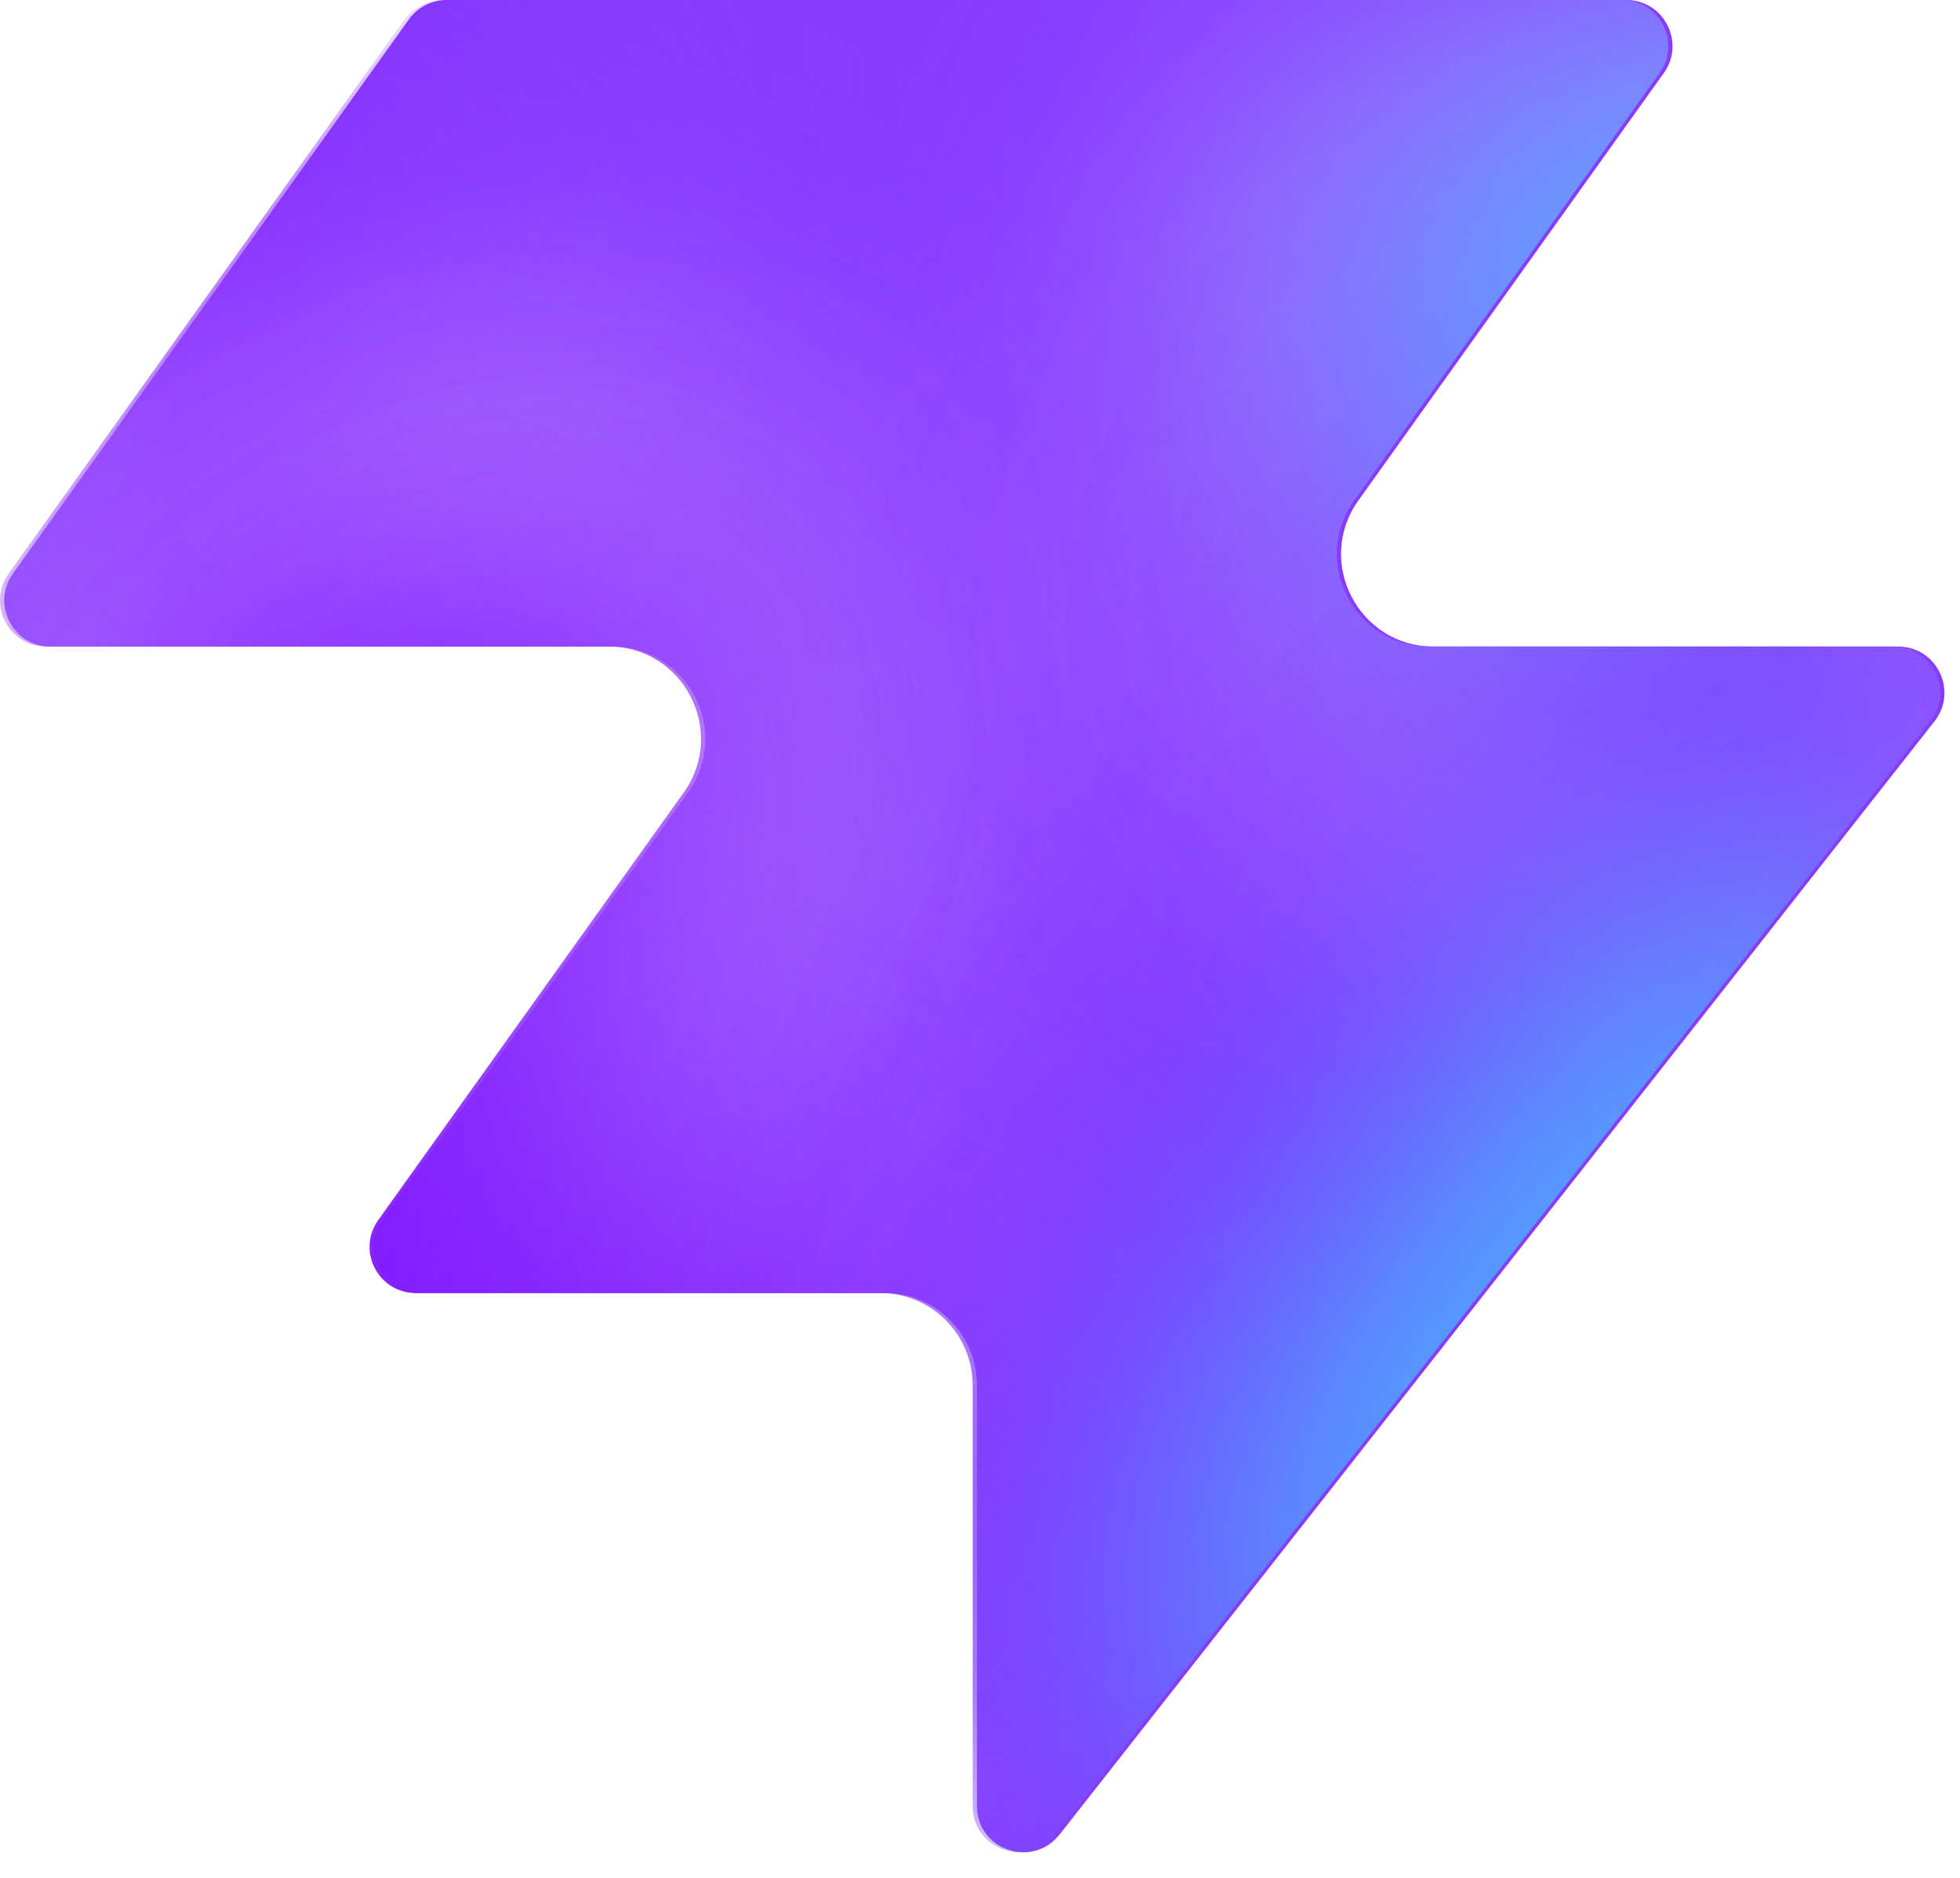
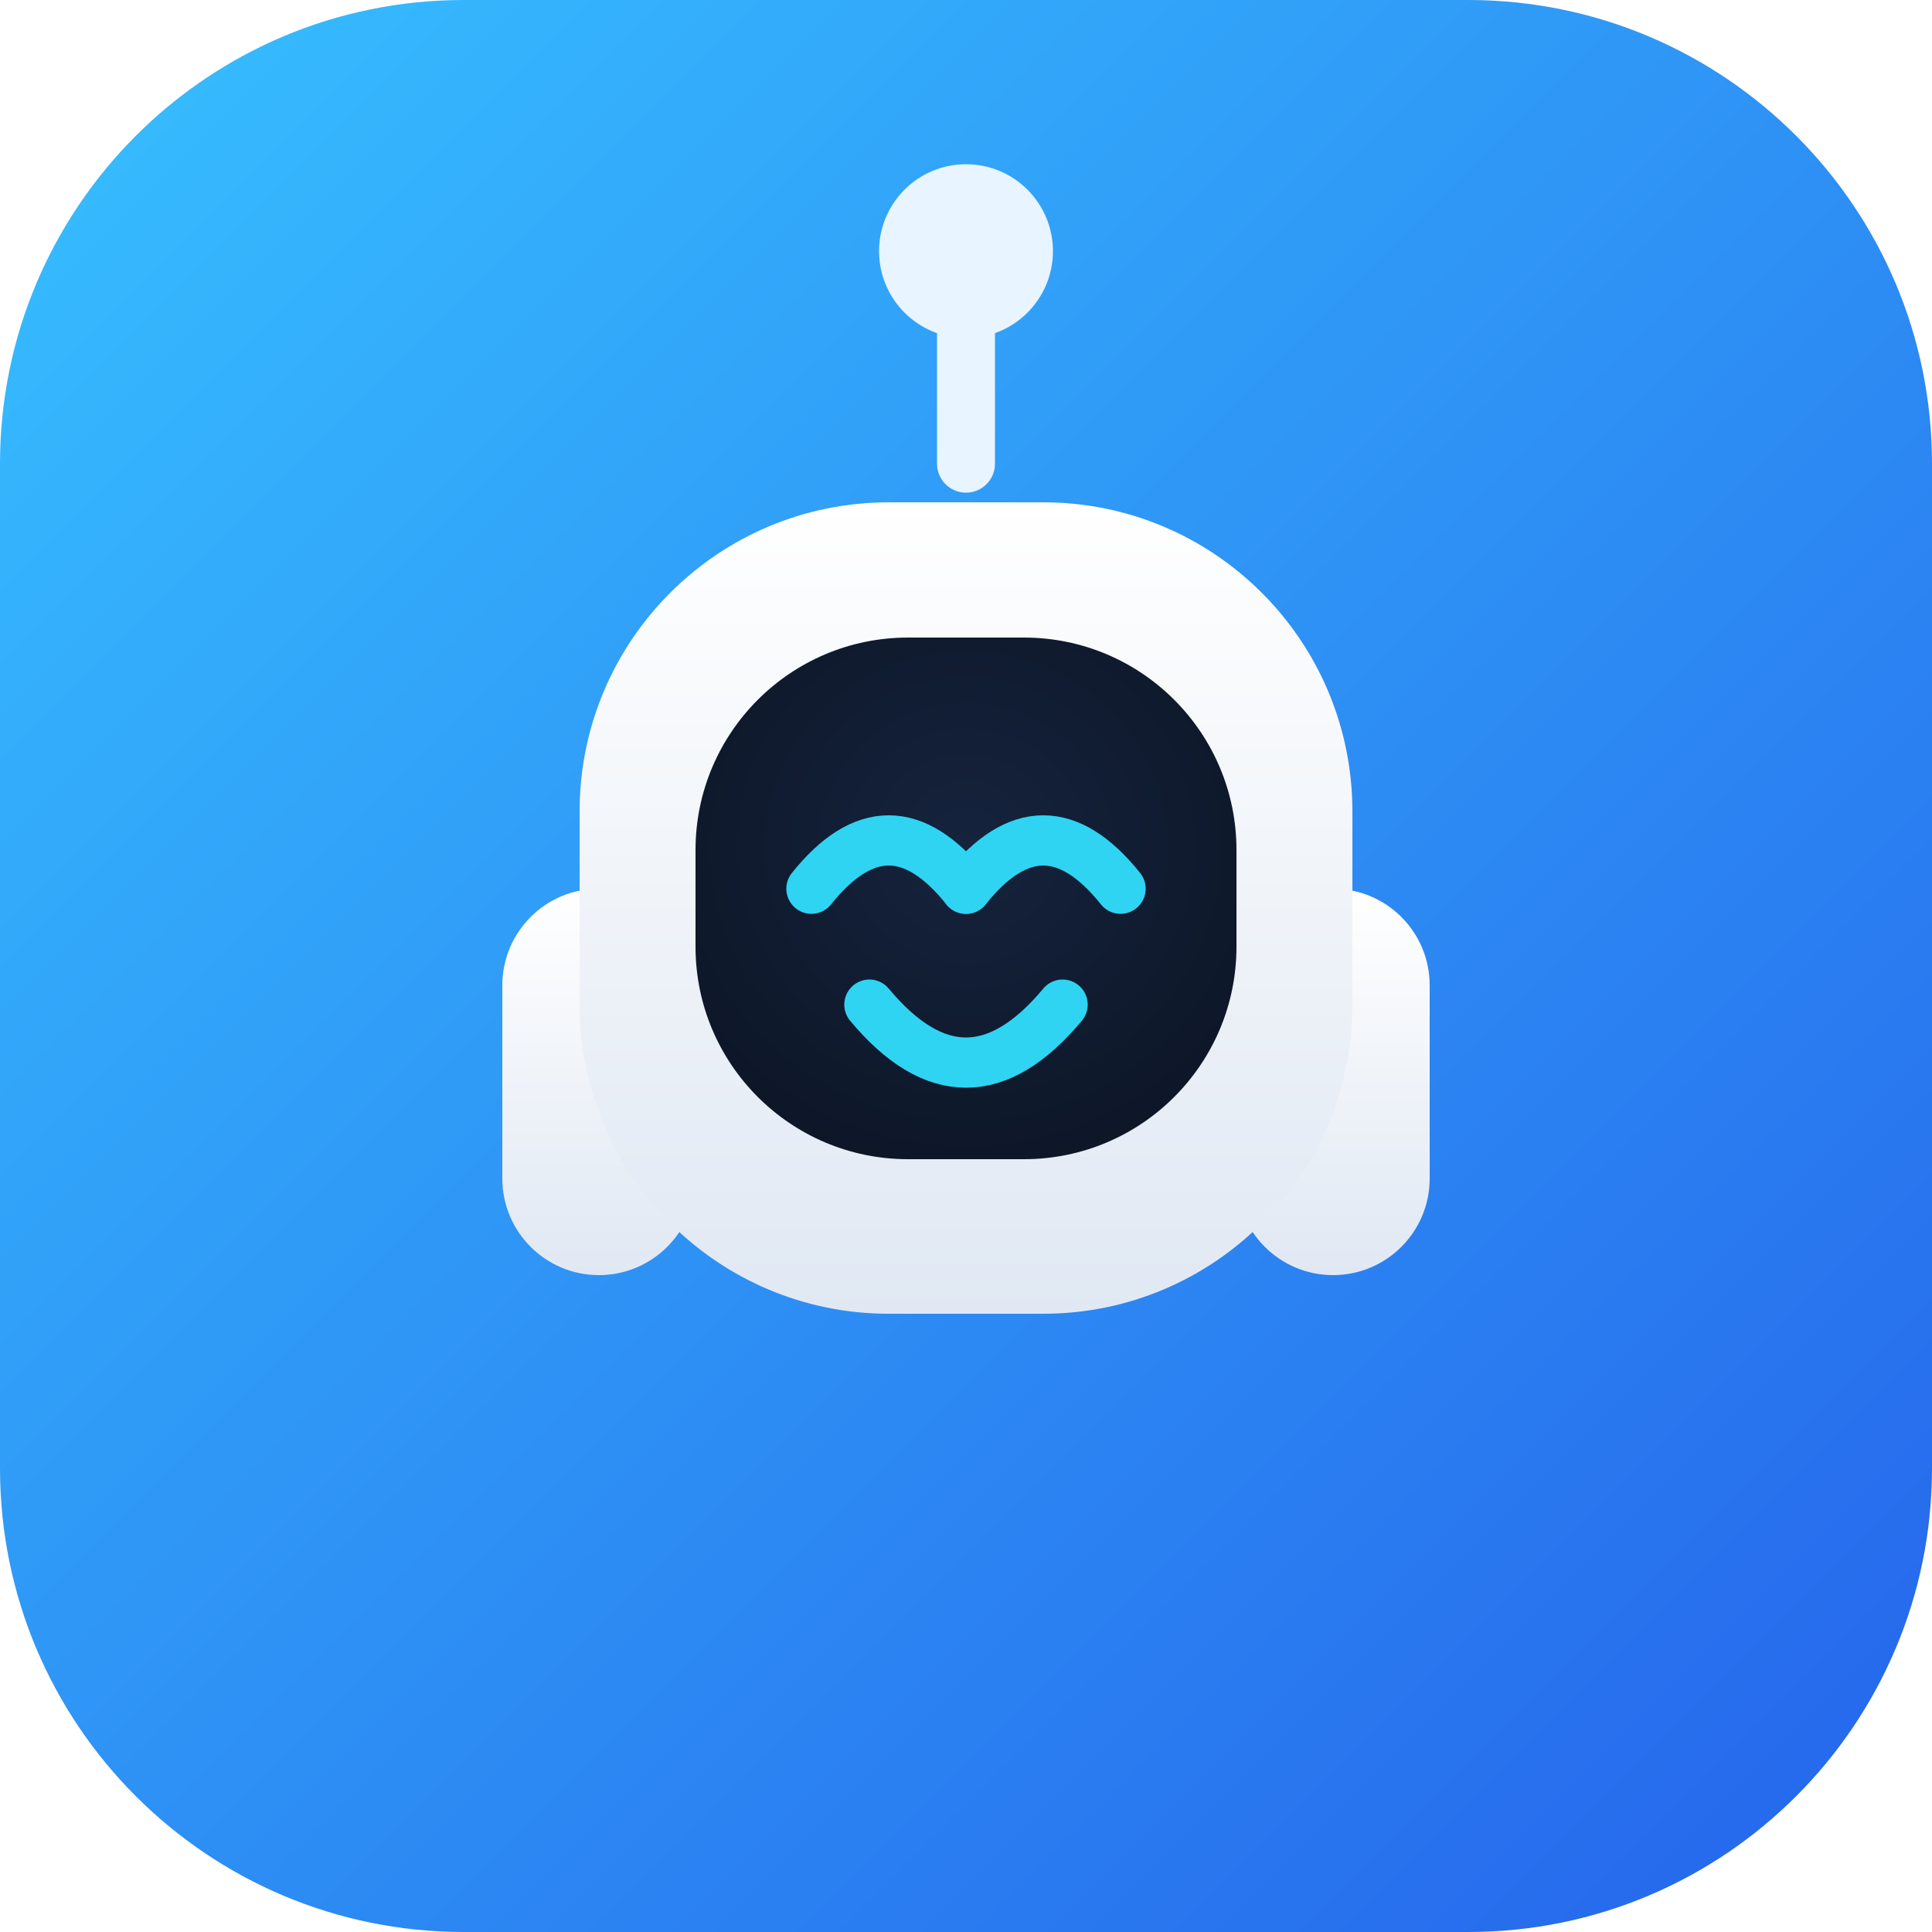
- <svg xmlns="http://www.w3.org/2000/svg" width="48" height="46" fill="none" viewBox="0 0 48 46">
-   <path fill="#863bff" d="M25.946 44.938c-.664.845-2.021.375-2.021-.698V33.937a2.26 2.26 0 0 0-2.262-2.262H10.287c-.92 0-1.456-1.04-.92-1.788l7.48-10.471c1.07-1.497 0-3.578-1.842-3.578H1.237c-.92 0-1.456-1.04-.92-1.788L10.013.474c.214-.297.556-.474.92-.474h28.894c.92 0 1.456 1.04.92 1.788l-7.48 10.471c-1.07 1.498 0 3.579 1.842 3.579h11.377c.943 0 1.473 1.088.89 1.83L25.947 44.94z" style="fill:#863bff;fill:color(display-p3 .525 .23 1);fill-opacity:1" />
-   <mask id="a" width="48" height="46" x="0" y="0" maskUnits="userSpaceOnUse" style="mask-type:alpha">
-     <path fill="#000" d="M25.842 44.938c-.664.844-2.021.375-2.021-.698V33.937a2.26 2.26 0 0 0-2.262-2.262H10.183c-.92 0-1.456-1.04-.92-1.788l7.48-10.471c1.07-1.498 0-3.579-1.842-3.579H1.133c-.92 0-1.456-1.04-.92-1.787L9.91.473c.214-.297.556-.474.92-.474h28.894c.92 0 1.456 1.04.92 1.788l-7.48 10.471c-1.07 1.498 0 3.578 1.842 3.578h11.377c.943 0 1.473 1.088.89 1.832L25.843 44.94z" style="fill:#000;fill-opacity:1" />
-   </mask>
-   <g mask="url(#a)">
-     <g filter="url(#b)">
-       <ellipse cx="5.508" cy="14.704" fill="#ede6ff" rx="5.508" ry="14.704" style="fill:#ede6ff;fill:color(display-p3 .927 .903 1);fill-opacity:1" transform="matrix(.00324 1 1 -.00324 -4.47 31.516)" />
-     </g>
-     <g filter="url(#c)">
-       <ellipse cx="10.399" cy="29.851" fill="#ede6ff" rx="10.399" ry="29.851" style="fill:#ede6ff;fill:color(display-p3 .927 .903 1);fill-opacity:1" transform="matrix(.00324 1 1 -.00324 -39.328 7.883)" />
-     </g>
-     <g filter="url(#d)">
-       <ellipse cx="5.508" cy="30.487" fill="#7e14ff" rx="5.508" ry="30.487" style="fill:#7e14ff;fill:color(display-p3 .492 .077 1);fill-opacity:1" transform="rotate(89.814 -25.913 -14.639)scale(1 -1)" />
-     </g>
-     <g filter="url(#e)">
-       <ellipse cx="5.508" cy="30.599" fill="#7e14ff" rx="5.508" ry="30.599" style="fill:#7e14ff;fill:color(display-p3 .492 .077 1);fill-opacity:1" transform="rotate(89.814 -32.644 -3.334)scale(1 -1)" />
-     </g>
-     <g filter="url(#f)">
-       <ellipse cx="5.508" cy="30.599" fill="#7e14ff" rx="5.508" ry="30.599" style="fill:#7e14ff;fill:color(display-p3 .492 .077 1);fill-opacity:1" transform="matrix(.00324 1 1 -.00324 -34.34 30.47)" />
-     </g>
-     <g filter="url(#g)">
-       <ellipse cx="14.072" cy="22.078" fill="#ede6ff" rx="14.072" ry="22.078" style="fill:#ede6ff;fill:color(display-p3 .927 .903 1);fill-opacity:1" transform="rotate(93.35 24.506 48.493)scale(-1 1)" />
-     </g>
-     <g filter="url(#h)">
-       <ellipse cx="3.47" cy="21.501" fill="#7e14ff" rx="3.47" ry="21.501" style="fill:#7e14ff;fill:color(display-p3 .492 .077 1);fill-opacity:1" transform="rotate(89.009 28.708 47.59)scale(-1 1)" />
-     </g>
-     <g filter="url(#i)">
-       <ellipse cx="3.47" cy="21.501" fill="#7e14ff" rx="3.47" ry="21.501" style="fill:#7e14ff;fill:color(display-p3 .492 .077 1);fill-opacity:1" transform="rotate(89.009 28.708 47.59)scale(-1 1)" />
-     </g>
-     <g filter="url(#j)">
-       <ellipse cx=".387" cy="8.972" fill="#7e14ff" rx="4.407" ry="29.108" style="fill:#7e14ff;fill:color(display-p3 .492 .077 1);fill-opacity:1" transform="rotate(39.51 .387 8.972)" />
-     </g>
-     <g filter="url(#k)">
-       <ellipse cx="47.523" cy="-6.092" fill="#7e14ff" rx="4.407" ry="29.108" style="fill:#7e14ff;fill:color(display-p3 .492 .077 1);fill-opacity:1" transform="rotate(37.892 47.523 -6.092)" />
-     </g>
-     <g filter="url(#l)">
-       <ellipse cx="41.412" cy="6.333" fill="#47bfff" rx="5.971" ry="9.665" style="fill:#47bfff;fill:color(display-p3 .28 .748 1);fill-opacity:1" transform="rotate(37.892 41.412 6.333)" />
-     </g>
-     <g filter="url(#m)">
-       <ellipse cx="-1.879" cy="38.332" fill="#7e14ff" rx="4.407" ry="29.108" style="fill:#7e14ff;fill:color(display-p3 .492 .077 1);fill-opacity:1" transform="rotate(37.892 -1.88 38.332)" />
-     </g>
-     <g filter="url(#n)">
-       <ellipse cx="-1.879" cy="38.332" fill="#7e14ff" rx="4.407" ry="29.108" style="fill:#7e14ff;fill:color(display-p3 .492 .077 1);fill-opacity:1" transform="rotate(37.892 -1.88 38.332)" />
-     </g>
-     <g filter="url(#o)">
-       <ellipse cx="35.651" cy="29.907" fill="#7e14ff" rx="4.407" ry="29.108" style="fill:#7e14ff;fill:color(display-p3 .492 .077 1);fill-opacity:1" transform="rotate(37.892 35.651 29.907)" />
-     </g>
-     <g filter="url(#p)">
-       <ellipse cx="38.418" cy="32.4" fill="#47bfff" rx="5.971" ry="15.297" style="fill:#47bfff;fill:color(display-p3 .28 .748 1);fill-opacity:1" transform="rotate(37.892 38.418 32.4)" />
-     </g>
-   </g>
+ <svg xmlns="http://www.w3.org/2000/svg" viewBox="0 0 100 100">
  <defs>
-     <filter id="b" width="60.045" height="41.654" x="-19.77" y="16.149" color-interpolation-filters="sRGB" filterUnits="userSpaceOnUse">
-       <feFlood flood-opacity="0" result="BackgroundImageFix" />
-       <feBlend in="SourceGraphic" in2="BackgroundImageFix" result="shape" />
-       <feGaussianBlur result="effect1_foregroundBlur_2002_17158" stdDeviation="7.659" />
-     </filter>
-     <filter id="c" width="90.34" height="51.437" x="-54.613" y="-7.533" color-interpolation-filters="sRGB" filterUnits="userSpaceOnUse">
-       <feFlood flood-opacity="0" result="BackgroundImageFix" />
-       <feBlend in="SourceGraphic" in2="BackgroundImageFix" result="shape" />
-       <feGaussianBlur result="effect1_foregroundBlur_2002_17158" stdDeviation="7.659" />
-     </filter>
-     <filter id="d" width="79.355" height="29.4" x="-49.64" y="2.03" color-interpolation-filters="sRGB" filterUnits="userSpaceOnUse">
-       <feFlood flood-opacity="0" result="BackgroundImageFix" />
-       <feBlend in="SourceGraphic" in2="BackgroundImageFix" result="shape" />
-       <feGaussianBlur result="effect1_foregroundBlur_2002_17158" stdDeviation="4.596" />
-     </filter>
-     <filter id="e" width="79.579" height="29.4" x="-45.045" y="20.029" color-interpolation-filters="sRGB" filterUnits="userSpaceOnUse">
-       <feFlood flood-opacity="0" result="BackgroundImageFix" />
-       <feBlend in="SourceGraphic" in2="BackgroundImageFix" result="shape" />
-       <feGaussianBlur result="effect1_foregroundBlur_2002_17158" stdDeviation="4.596" />
-     </filter>
-     <filter id="f" width="79.579" height="29.4" x="-43.513" y="21.178" color-interpolation-filters="sRGB" filterUnits="userSpaceOnUse">
-       <feFlood flood-opacity="0" result="BackgroundImageFix" />
-       <feBlend in="SourceGraphic" in2="BackgroundImageFix" result="shape" />
-       <feGaussianBlur result="effect1_foregroundBlur_2002_17158" stdDeviation="4.596" />
-     </filter>
-     <filter id="g" width="74.749" height="58.852" x="15.756" y="-17.901" color-interpolation-filters="sRGB" filterUnits="userSpaceOnUse">
-       <feFlood flood-opacity="0" result="BackgroundImageFix" />
-       <feBlend in="SourceGraphic" in2="BackgroundImageFix" result="shape" />
-       <feGaussianBlur result="effect1_foregroundBlur_2002_17158" stdDeviation="7.659" />
-     </filter>
-     <filter id="h" width="61.377" height="25.362" x="23.548" y="2.284" color-interpolation-filters="sRGB" filterUnits="userSpaceOnUse">
-       <feFlood flood-opacity="0" result="BackgroundImageFix" />
-       <feBlend in="SourceGraphic" in2="BackgroundImageFix" result="shape" />
-       <feGaussianBlur result="effect1_foregroundBlur_2002_17158" stdDeviation="4.596" />
-     </filter>
-     <filter id="i" width="61.377" height="25.362" x="23.548" y="2.284" color-interpolation-filters="sRGB" filterUnits="userSpaceOnUse">
-       <feFlood flood-opacity="0" result="BackgroundImageFix" />
-       <feBlend in="SourceGraphic" in2="BackgroundImageFix" result="shape" />
-       <feGaussianBlur result="effect1_foregroundBlur_2002_17158" stdDeviation="4.596" />
-     </filter>
-     <filter id="j" width="56.045" height="63.649" x="-27.636" y="-22.853" color-interpolation-filters="sRGB" filterUnits="userSpaceOnUse">
-       <feFlood flood-opacity="0" result="BackgroundImageFix" />
-       <feBlend in="SourceGraphic" in2="BackgroundImageFix" result="shape" />
-       <feGaussianBlur result="effect1_foregroundBlur_2002_17158" stdDeviation="4.596" />
-     </filter>
-     <filter id="k" width="54.814" height="64.646" x="20.116" y="-38.415" color-interpolation-filters="sRGB" filterUnits="userSpaceOnUse">
-       <feFlood flood-opacity="0" result="BackgroundImageFix" />
-       <feBlend in="SourceGraphic" in2="BackgroundImageFix" result="shape" />
-       <feGaussianBlur result="effect1_foregroundBlur_2002_17158" stdDeviation="4.596" />
-     </filter>
-     <filter id="l" width="33.541" height="35.313" x="24.641" y="-11.323" color-interpolation-filters="sRGB" filterUnits="userSpaceOnUse">
-       <feFlood flood-opacity="0" result="BackgroundImageFix" />
-       <feBlend in="SourceGraphic" in2="BackgroundImageFix" result="shape" />
-       <feGaussianBlur result="effect1_foregroundBlur_2002_17158" stdDeviation="4.596" />
-     </filter>
-     <filter id="m" width="54.814" height="64.646" x="-29.286" y="6.009" color-interpolation-filters="sRGB" filterUnits="userSpaceOnUse">
-       <feFlood flood-opacity="0" result="BackgroundImageFix" />
-       <feBlend in="SourceGraphic" in2="BackgroundImageFix" result="shape" />
-       <feGaussianBlur result="effect1_foregroundBlur_2002_17158" stdDeviation="4.596" />
-     </filter>
-     <filter id="n" width="54.814" height="64.646" x="-29.286" y="6.009" color-interpolation-filters="sRGB" filterUnits="userSpaceOnUse">
-       <feFlood flood-opacity="0" result="BackgroundImageFix" />
-       <feBlend in="SourceGraphic" in2="BackgroundImageFix" result="shape" />
-       <feGaussianBlur result="effect1_foregroundBlur_2002_17158" stdDeviation="4.596" />
-     </filter>
-     <filter id="o" width="54.814" height="64.646" x="8.244" y="-2.416" color-interpolation-filters="sRGB" filterUnits="userSpaceOnUse">
-       <feFlood flood-opacity="0" result="BackgroundImageFix" />
-       <feBlend in="SourceGraphic" in2="BackgroundImageFix" result="shape" />
-       <feGaussianBlur result="effect1_foregroundBlur_2002_17158" stdDeviation="4.596" />
-     </filter>
-     <filter id="p" width="39.409" height="43.623" x="18.713" y="10.588" color-interpolation-filters="sRGB" filterUnits="userSpaceOnUse">
-       <feFlood flood-opacity="0" result="BackgroundImageFix" />
-       <feBlend in="SourceGraphic" in2="BackgroundImageFix" result="shape" />
-       <feGaussianBlur result="effect1_foregroundBlur_2002_17158" stdDeviation="4.596" />
-     </filter>
+     <linearGradient id="bg" x1="0" y1="0" x2="1" y2="1">
+       <stop offset="0" stop-color="#37c0ff" />
+       <stop offset="1" stop-color="#2563eb" />
+     </linearGradient>
+     <linearGradient id="body" x1="0" y1="0" x2="0" y2="1">
+       <stop offset="0" stop-color="#ffffff" />
+       <stop offset="1" stop-color="#e0e8f3" />
+     </linearGradient>
+     <radialGradient id="face" cx="0.5" cy="0.4" r="0.85">
+       <stop offset="0" stop-color="#15233d" />
+       <stop offset="1" stop-color="#0a1220" />
+     </radialGradient>
  </defs>
+   <rect width="100" height="100" rx="24" fill="url(#bg)" />
+   <line x1="50" y1="24" x2="50" y2="16" stroke="#e8f4ff" stroke-width="3" stroke-linecap="round" />
+   <circle cx="50" cy="13" r="4.5" fill="#e8f4ff" />
+   <rect x="26" y="46" width="10" height="20" rx="5" fill="url(#body)" />
+   <rect x="64" y="46" width="10" height="20" rx="5" fill="url(#body)" />
+   <rect x="30" y="26" width="40" height="42" rx="16" fill="url(#body)" />
+   <rect x="36" y="33" width="28" height="27" rx="11" fill="url(#face)" />
+   <path d="M42 46 q4 -5 8 0" stroke="#2fd4f2" stroke-width="2.6" stroke-linecap="round" fill="none" />
+   <path d="M50 46 q4 -5 8 0" stroke="#2fd4f2" stroke-width="2.6" stroke-linecap="round" fill="none" />
+   <path d="M45 52 q5 6 10 0" stroke="#2fd4f2" stroke-width="2.6" stroke-linecap="round" fill="none" />
</svg>
